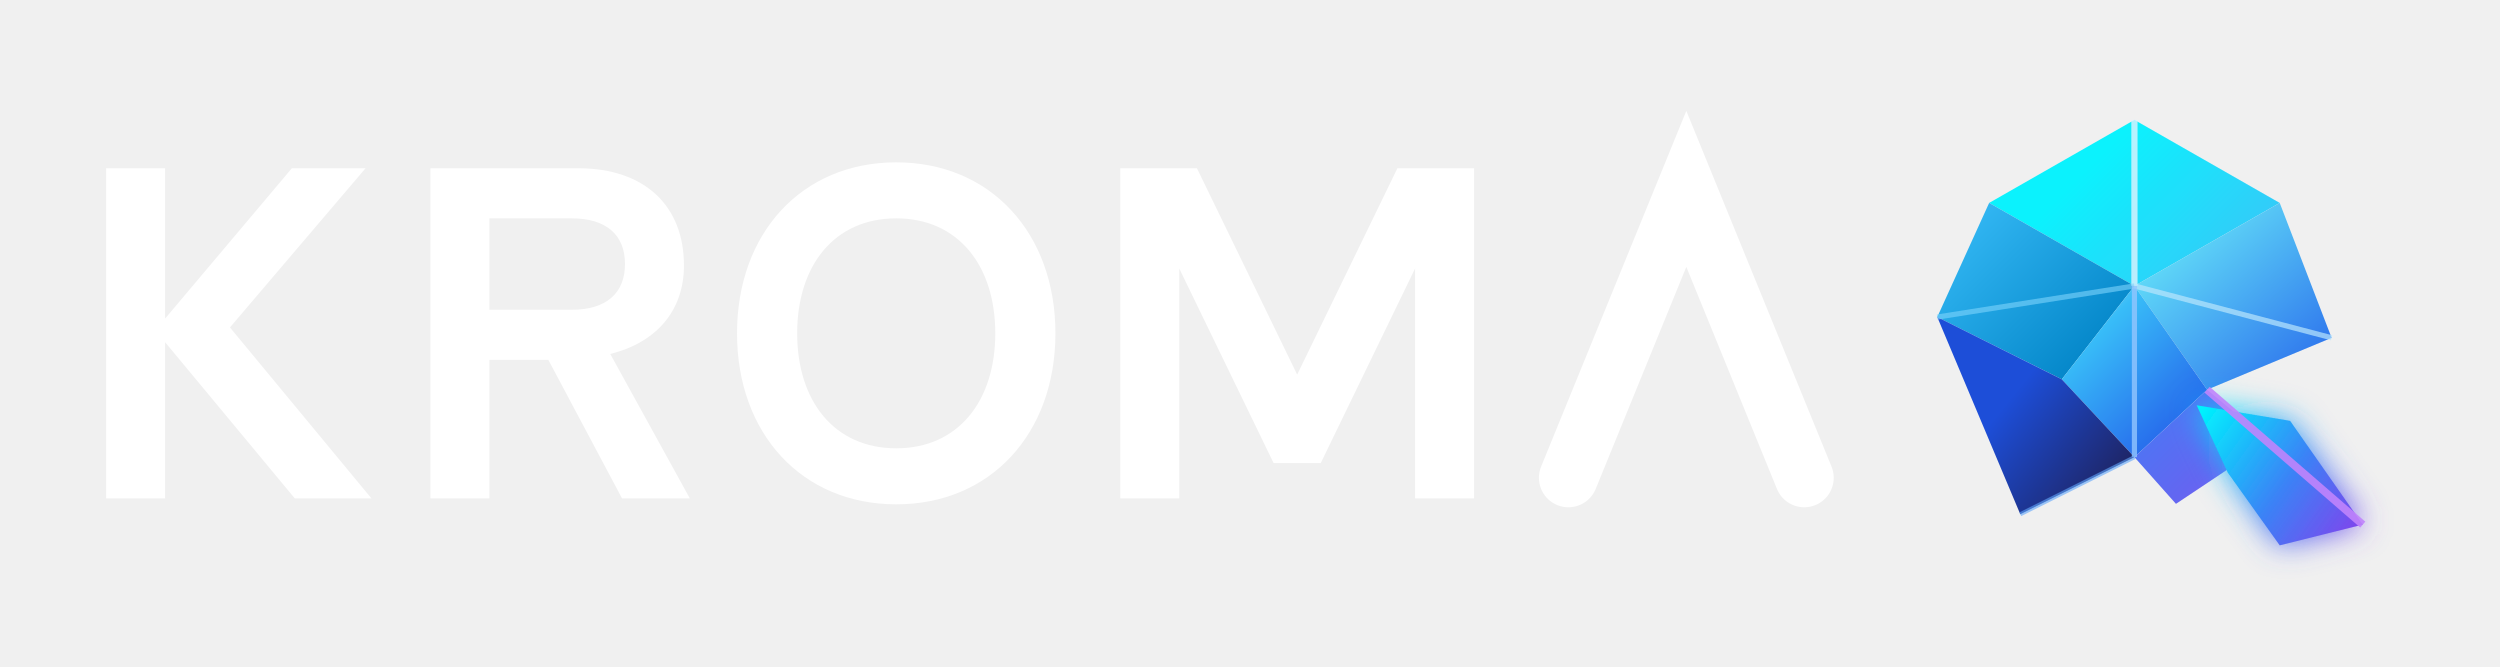
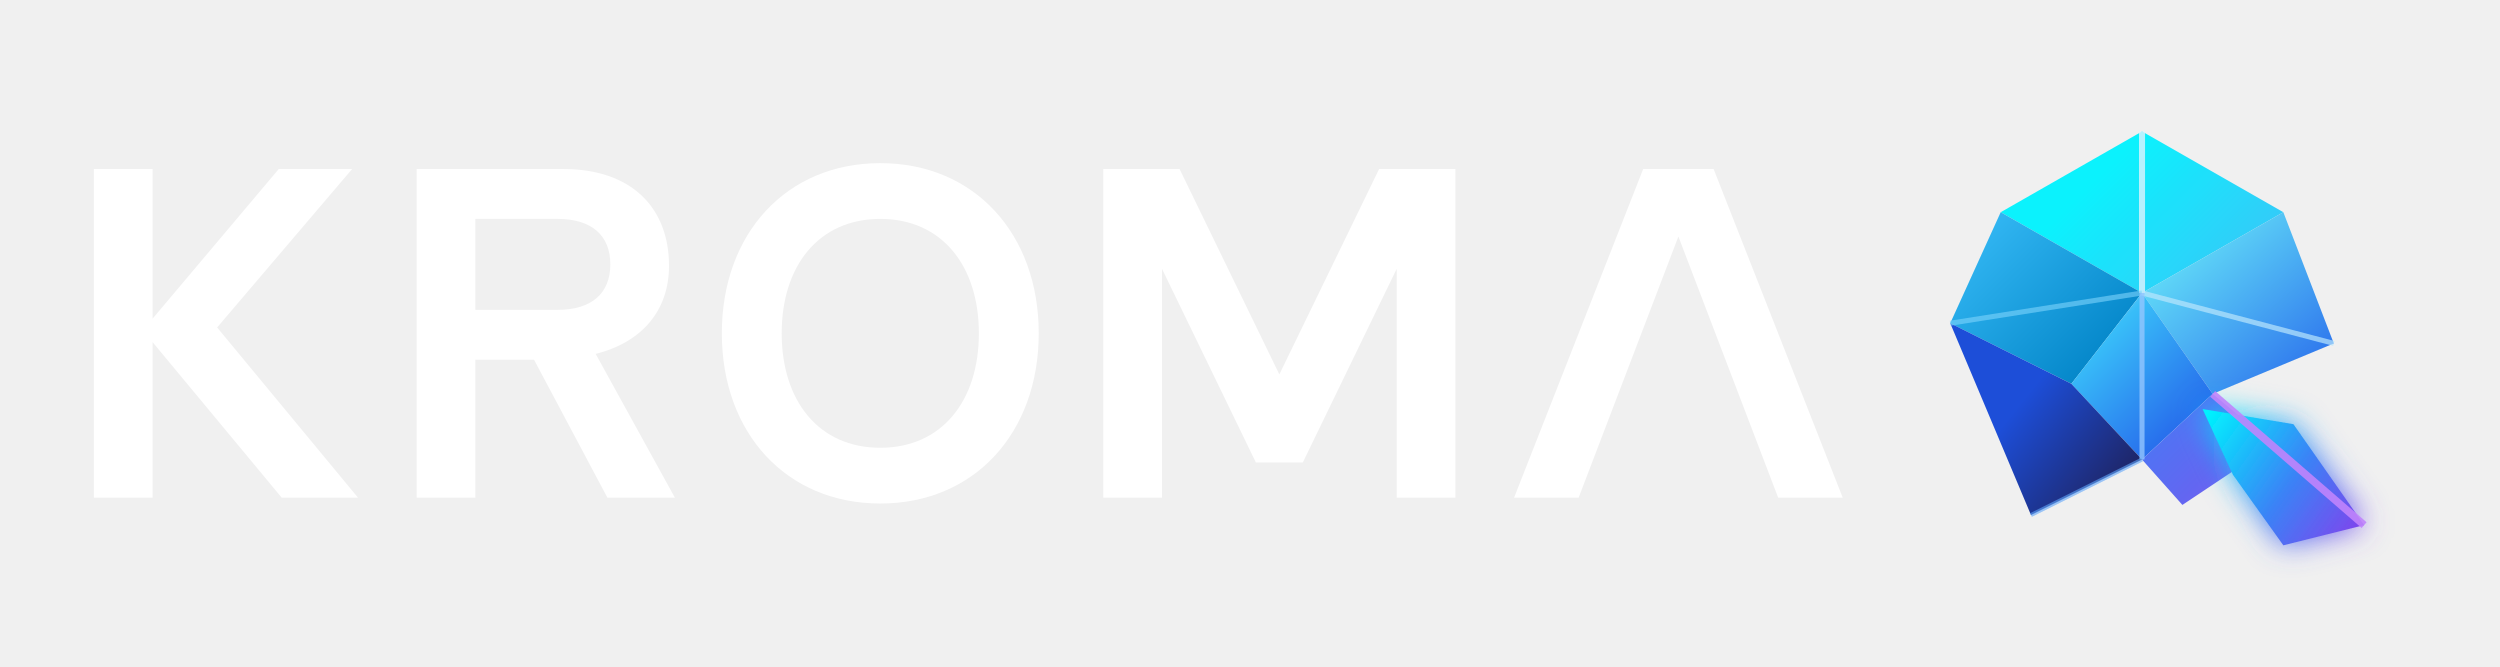
- <svg xmlns="http://www.w3.org/2000/svg" viewBox="-18 -8 424 112" width="2400" height="640" fill="none">
+ <svg xmlns="http://www.w3.org/2000/svg" viewBox="-16 -6 426 108" width="4800" height="1280" fill="none">
  <defs>
    <linearGradient id="kmq-wordmark-white-transparent-top-left" x1="20" y1="20" x2="50" y2="50" gradientUnits="userSpaceOnUse">
      <stop offset="0%" stop-color="#38BDF8" />
      <stop offset="100%" stop-color="#0284C7" />
    </linearGradient>
    <linearGradient id="kmq-wordmark-white-transparent-top-right" x1="50" y1="10" x2="80" y2="40" gradientUnits="userSpaceOnUse">
      <stop offset="0%" stop-color="#00F2FE" />
      <stop offset="100%" stop-color="#38BDF8" />
    </linearGradient>
    <linearGradient id="kmq-wordmark-white-transparent-center" x1="35" y1="35" x2="65" y2="65" gradientUnits="userSpaceOnUse">
      <stop offset="0%" stop-color="#E0F2FE" />
      <stop offset="40%" stop-color="#38BDF8" />
      <stop offset="100%" stop-color="#2563EB" />
    </linearGradient>
    <linearGradient id="kmq-wordmark-white-transparent-right" x1="55" y1="30" x2="85" y2="65" gradientUnits="userSpaceOnUse">
      <stop offset="0%" stop-color="#67E8F9" />
      <stop offset="100%" stop-color="#2563EB" />
    </linearGradient>
    <linearGradient id="kmq-wordmark-white-transparent-bottom-left" x1="25" y1="65" x2="50" y2="85" gradientUnits="userSpaceOnUse">
      <stop offset="0%" stop-color="#1D4ED8" />
      <stop offset="100%" stop-color="#1E1B4B" />
    </linearGradient>
    <linearGradient id="kmq-wordmark-white-transparent-bottom-right" x1="50" y1="55" x2="80" y2="85" gradientUnits="userSpaceOnUse">
      <stop offset="0%" stop-color="#3B82F6" />
      <stop offset="60%" stop-color="#6366F1" />
      <stop offset="100%" stop-color="#8B5CF6" />
    </linearGradient>
    <linearGradient id="kmq-wordmark-white-transparent-tail" x1="60" y1="70" x2="95" y2="95" gradientUnits="userSpaceOnUse">
      <stop offset="0%" stop-color="#00F2FE" />
      <stop offset="50%" stop-color="#3B82F6" />
      <stop offset="100%" stop-color="#9333EA" />
    </linearGradient>
    <filter id="kmq-wordmark-white-transparent-glow" x="-30%" y="-30%" width="160%" height="160%">
      <feGaussianBlur stdDeviation="3" result="blur" />
      <feComposite in="SourceGraphic" in2="blur" operator="over" />
    </filter>
  </defs>
  <g>
    <path d="M0 20 H10 V45.5 L31.5 20 H44 L21 47 L45 76 H32 L10 49.5 V76 H0 V20 Z" fill="#FFFFFF" />
    <path fill-rule="evenodd" d="M55 20 H80 C91.5 20 98 26.5 98 36.5 C98 44 93.5 49.5 85.5 51.5 L99 76 H87.5 L75 52.5 H65 V76 H55 V20 Z M65 28.5 V44 H79 C84.8 44 88 41.2 88 36.25 C88 31.3 84.8 28.5 79 28.5 H65 Z" fill="#FFFFFF" />
    <path fill-rule="evenodd" d="M134 19 C150 19 161 31 161 48 C161 65 150 77 134 77 C118 77 107 65 107 48 C107 31 118 19 134 19 Z M134 28.5 C123.5 28.5 117.2 36.5 117.2 48 C117.2 59.5 123.5 67.5 134 67.5 C144.5 67.5 150.8 59.5 150.8 48 C150.8 36.5 144.5 28.5 134 28.5 Z" fill="#FFFFFF" />
    <path d="M172 76 V20 H185 L202 55 L219 20 H232 V76 H222 V37 L206 70 H198 L182 37 V76 H172 Z" fill="#FFFFFF" />
-     <path d="M248 72.5 L268 23.5 L288 72.5" stroke="#FFFFFF" stroke-width="10" stroke-linecap="round" stroke-linejoin="miter" fill="none" />
-     <g transform="translate(300, 3) scale(0.88)">
+     <path d="M242 76 L264 20 H276 L298 76 H287 L270 31.5 L253 76 H242 Z" fill="#FFFFFF" />
+     <g transform="translate(306, 5) scale(0.86)">
      <polygon points="50,10 78,26 50,42 22,26" fill="url(#kmq-wordmark-white-transparent-top-right)" opacity="0.95" />
      <polygon points="22,26 50,42 36,60 12,48" fill="url(#kmq-wordmark-white-transparent-top-left)" />
      <polygon points="78,26 88,52 64,62 50,42" fill="url(#kmq-wordmark-white-transparent-right)" />
      <polygon points="50,42 64,62 50,75 36,60" fill="url(#kmq-wordmark-white-transparent-center)" />
      <polygon points="12,48 36,60 50,75 28,86" fill="url(#kmq-wordmark-white-transparent-bottom-left)" />
      <polygon points="50,75 64,62 76,72 58,84" fill="url(#kmq-wordmark-white-transparent-bottom-right)" />
      <polygon points="62,65 80,68 94,88 78,92 68,78" fill="url(#kmq-wordmark-white-transparent-tail)" filter="url(#kmq-wordmark-white-transparent-glow)" />
      <line x1="50" y1="10" x2="50" y2="42" stroke="#E0F2FE" stroke-width="1.2" stroke-opacity="0.8" />
      <line x1="50" y1="42" x2="12" y2="48" stroke="#7DD3FC" stroke-width="1" stroke-opacity="0.6" />
      <line x1="50" y1="42" x2="88" y2="52" stroke="#BAE6FD" stroke-width="1" stroke-opacity="0.7" />
      <line x1="50" y1="42" x2="50" y2="75" stroke="#93C5FD" stroke-width="1" stroke-opacity="0.8" />
      <line x1="50" y1="75" x2="28" y2="86" stroke="#60A5FA" stroke-width="0.8" stroke-opacity="0.6" />
      <line x1="64" y1="62" x2="94" y2="88" stroke="#C084FC" stroke-width="1.5" stroke-opacity="0.9" />
    </g>
  </g>
</svg>
